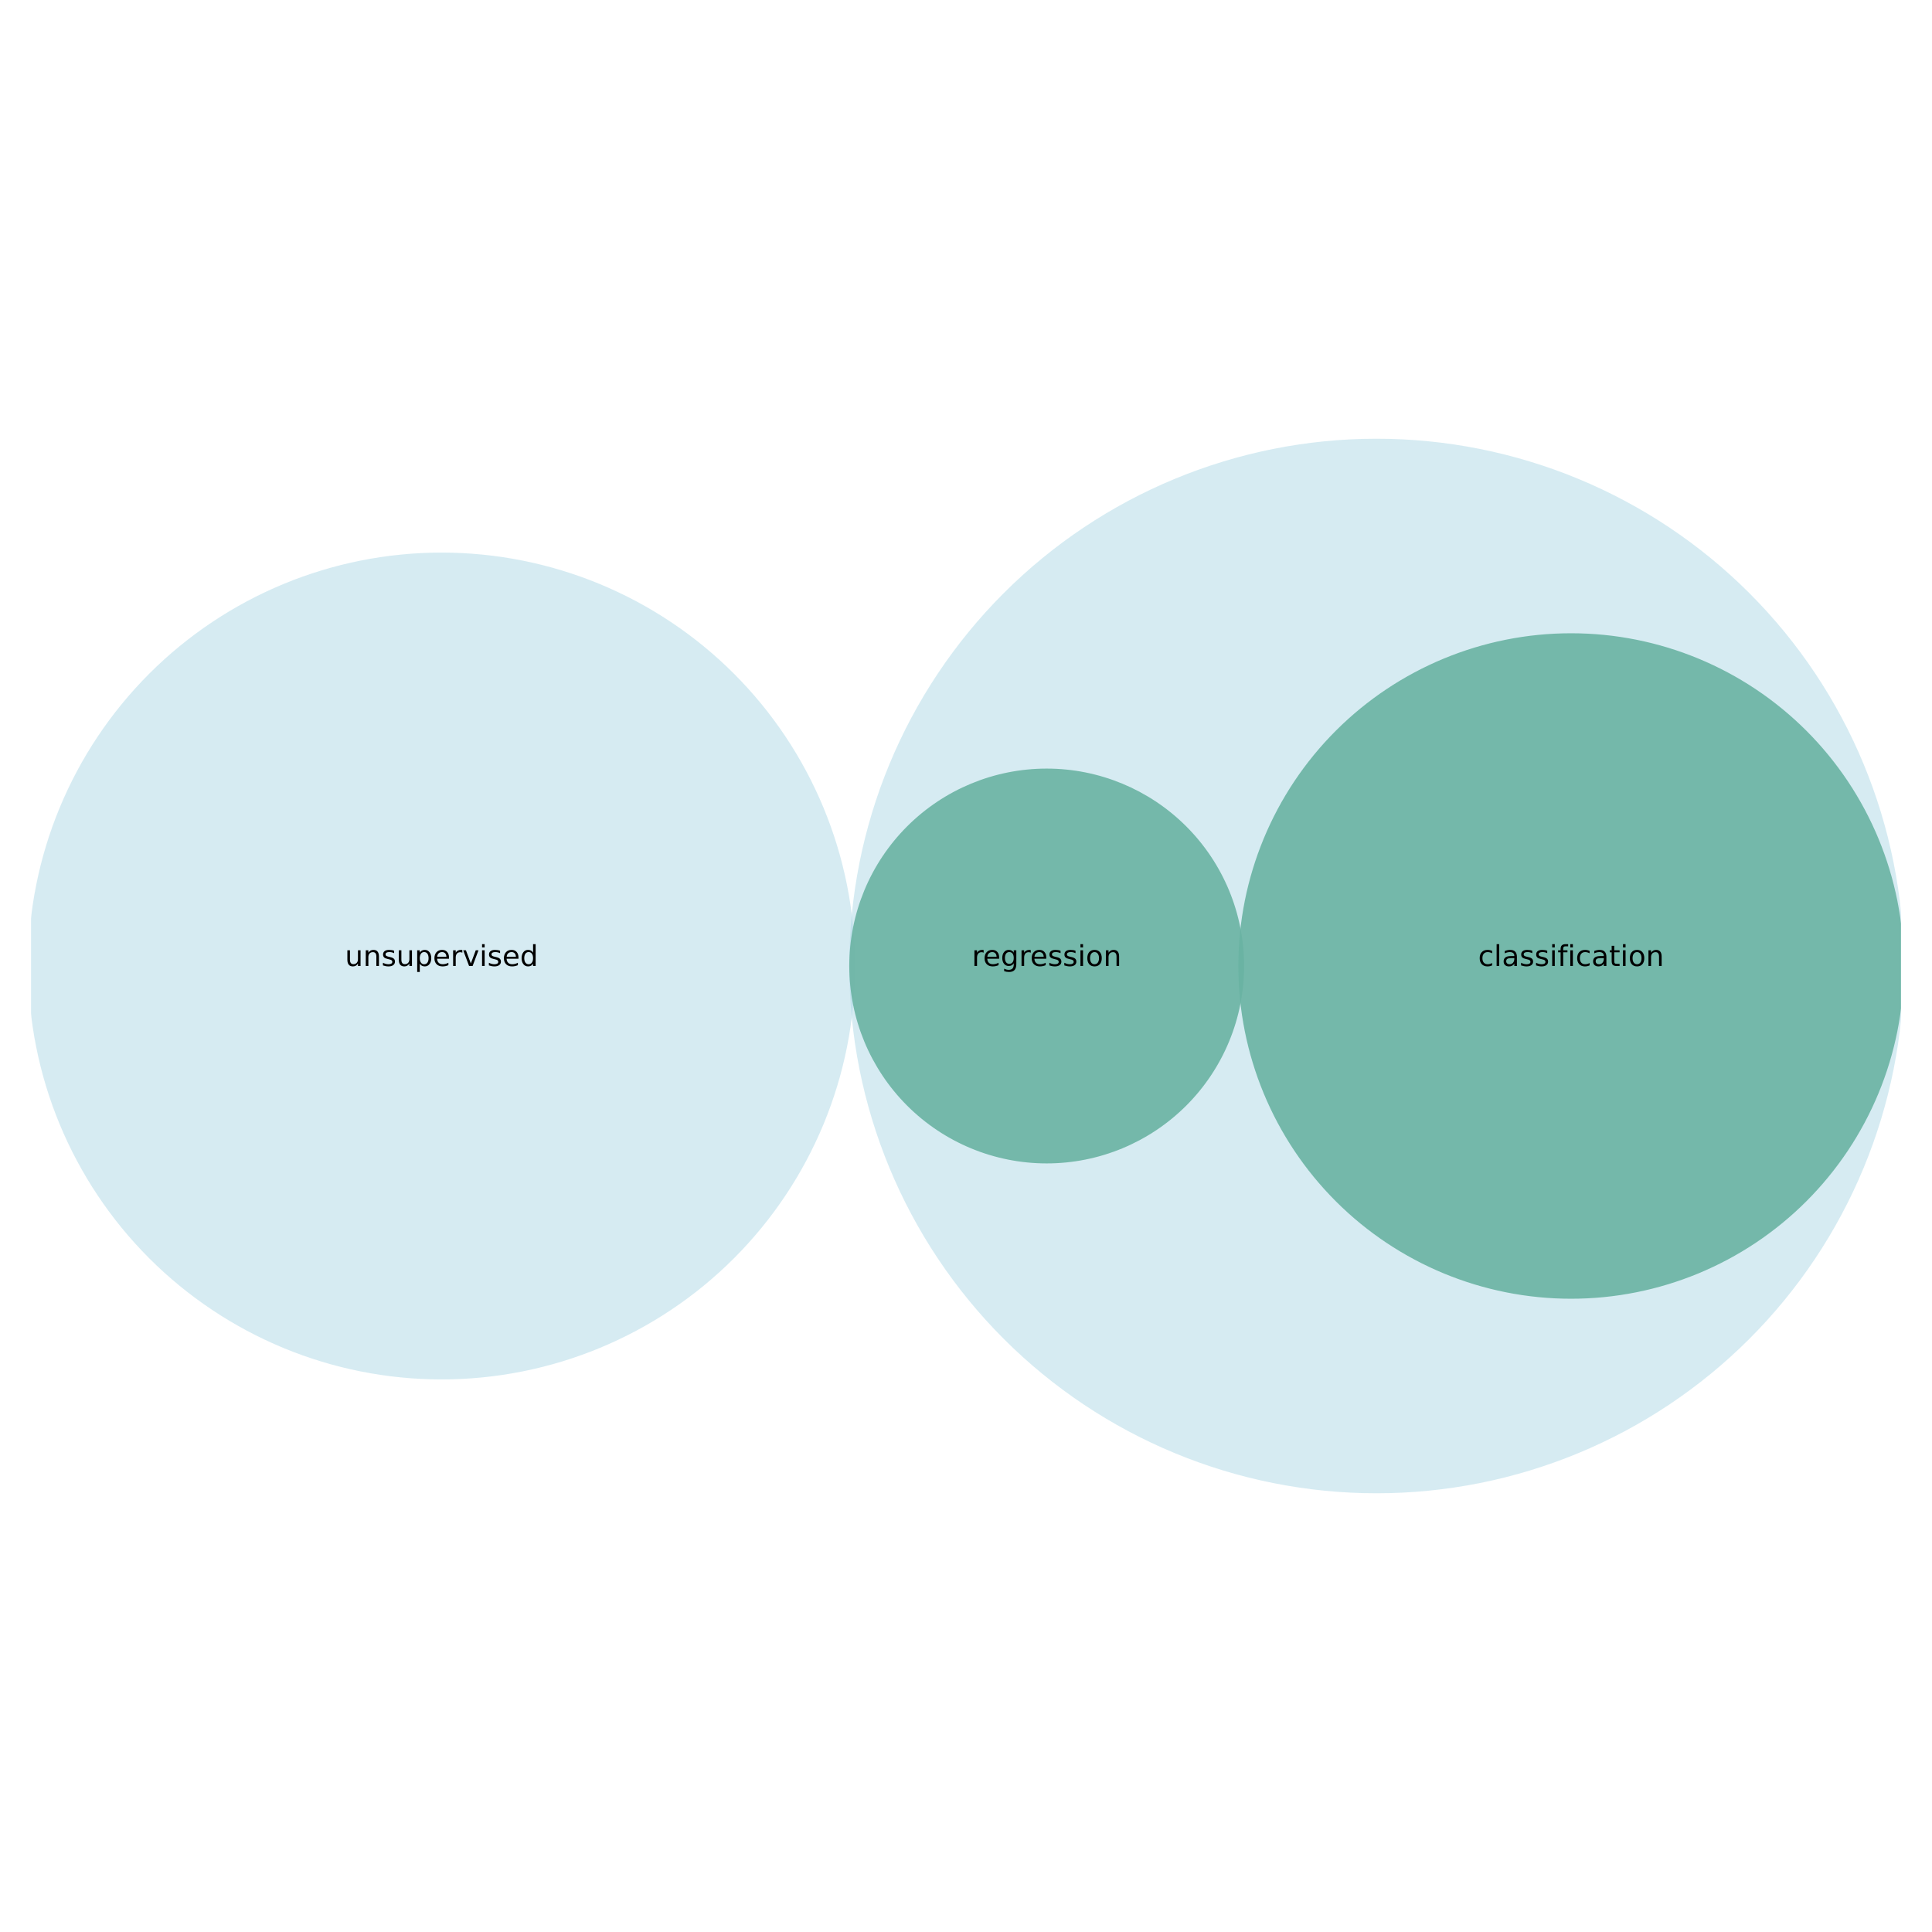
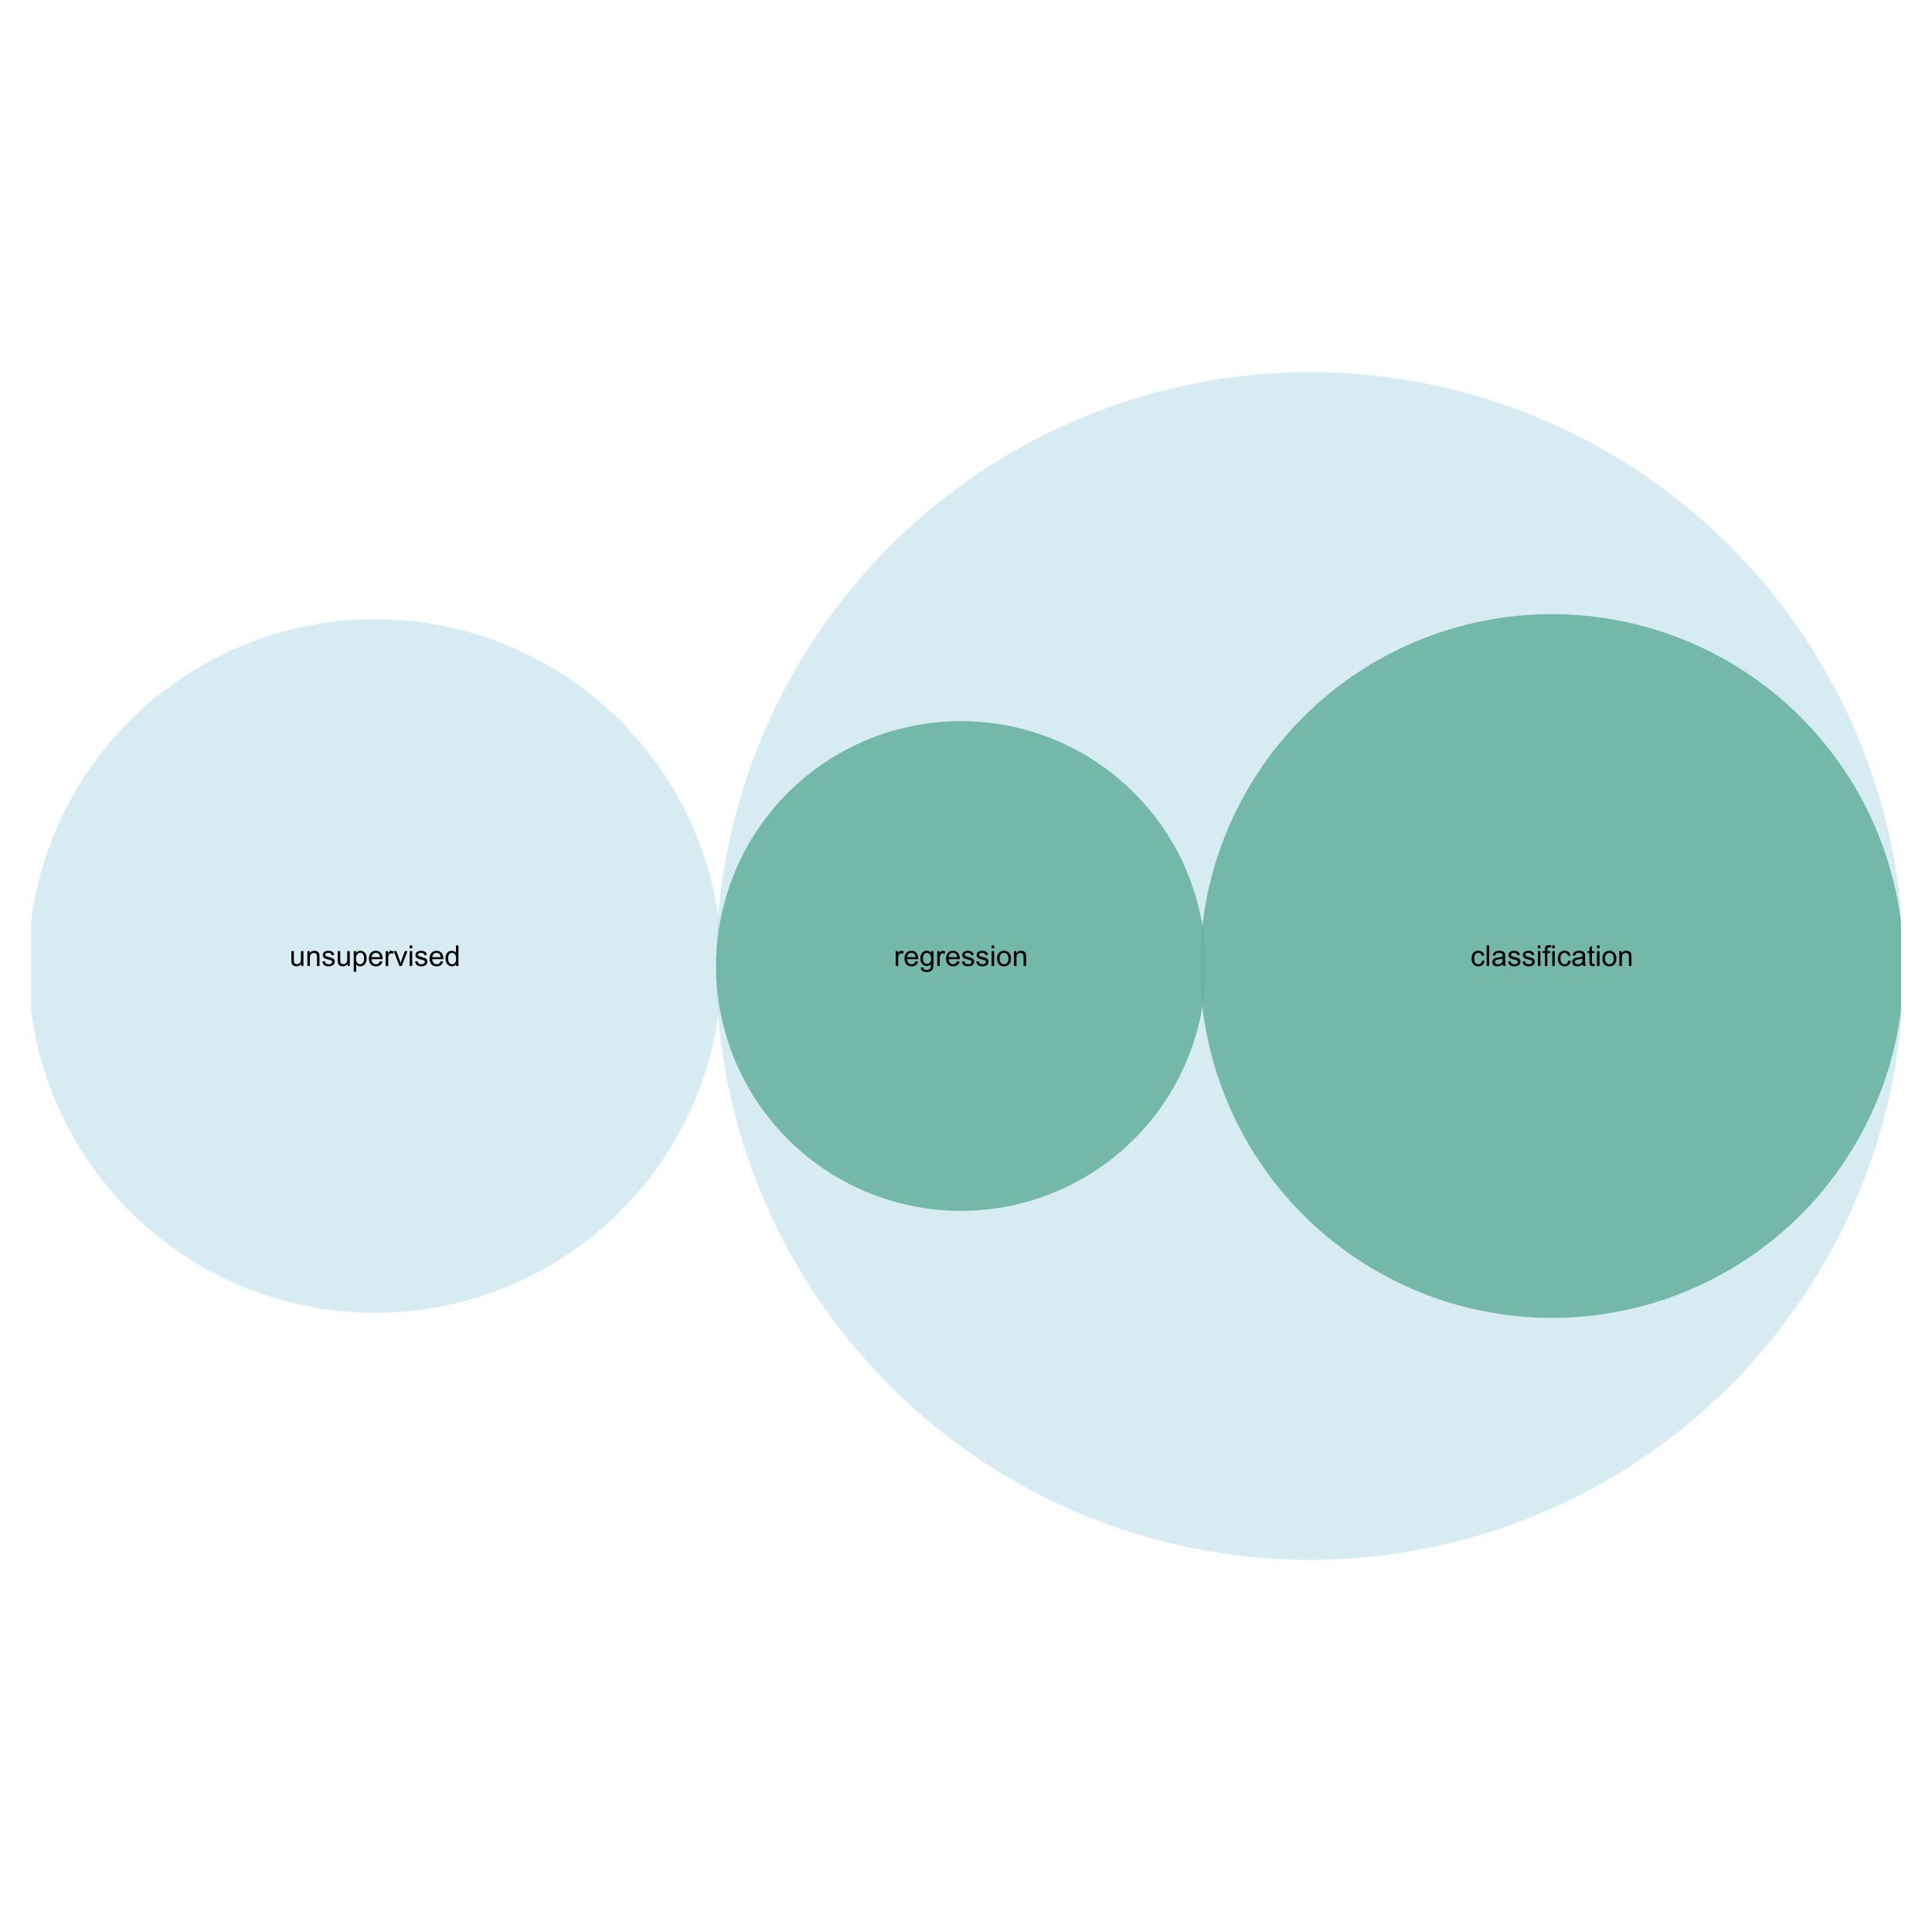
<svg xmlns="http://www.w3.org/2000/svg" xmlns:xlink="http://www.w3.org/1999/xlink" width="1008pt" height="1008pt" viewBox="0 0 1008 1008" version="1.1">
  <defs>
    <style type="text/css">*{stroke-linejoin: round; stroke-linecap: butt}</style>
  </defs>
  <g id="figure_1">
    <g id="patch_1">
      <path d="M 0 1008  L 1008 1008  L 1008 0  L 0 0  z " style="fill: #ffffff" />
    </g>
    <g id="axes_1">
      <g id="patch_2">
-         <path d="M 230.398 718.198  C 287.204 718.198 341.691 695.629 381.859 655.461  C 422.027 615.293 444.596 560.806 444.596 504  C 444.596 447.194 422.027 392.707 381.859 352.539  C 341.691 312.371 287.204 289.802 230.398 289.802  C 173.592 289.802 119.105 312.371 78.937 352.539  C 38.769 392.707 16.2 447.194 16.2 504  C 16.2 560.806 38.769 615.293 78.937 655.461  C 119.105 695.629 173.592 718.198 230.398 718.198  z " clip-path="url(#pd067e2dd91)" style="fill: #add8e6; opacity: 0.5; stroke: #add8e6; stroke-width: 3; stroke-linejoin: miter" />
+         <path d="M 195.654 683.454  C 243.245 683.454 288.894 664.545 322.547 630.893  C 356.199 597.241 375.107 551.592 375.107 504  C 375.107 456.408 356.199 410.759 322.547 377.107  C 288.894 343.455 243.245 324.546 195.654 324.546  C 148.062 324.546 102.413 343.455 68.761 377.107  C 35.108 410.759 16.2 456.408 16.2 504  C 16.2 551.592 35.108 597.241 68.761 630.893  C 102.413 664.545 148.062 683.454 195.654 683.454  z " clip-path="url(#p7acbbc7ef6)" style="fill: #add8e6; opacity: 0.5; stroke: #add8e6; stroke-width: 3; stroke-linejoin: miter" />
      </g>
      <g id="patch_3">
-         <path d="M 718.198 777.602  C 790.758 777.602 860.356 748.774 911.664 697.466  C 962.972 646.158 991.8 576.56 991.8 504  C 991.8 431.44 962.972 361.842 911.664 310.534  C 860.356 259.226 790.758 230.398 718.198 230.398  C 645.638 230.398 576.04 259.226 524.732 310.534  C 473.424 361.842 444.596 431.44 444.596 504  C 444.596 576.56 473.424 646.158 524.732 697.466  C 576.04 748.774 645.638 777.602 718.198 777.602  z " clip-path="url(#pd067e2dd91)" style="fill: #add8e6; opacity: 0.5; stroke: #add8e6; stroke-width: 3; stroke-linejoin: miter" />
+         <path d="M 683.454 812.346  C 765.228 812.346 843.664 779.857 901.487 722.034  C 959.311 664.211 991.8 585.774 991.8 504  C 991.8 422.226 959.311 343.789 901.487 285.966  C 843.664 228.143 765.228 195.654 683.454 195.654  C 601.679 195.654 523.243 228.143 465.42 285.966  C 407.597 343.789 375.107 422.226 375.107 504  C 375.107 585.774 407.597 664.211 465.42 722.034  C 523.243 779.857 601.679 812.346 683.454 812.346  z " clip-path="url(#p7acbbc7ef6)" style="fill: #add8e6; opacity: 0.5; stroke: #add8e6; stroke-width: 3; stroke-linejoin: miter" />
      </g>
      <g id="patch_4">
-         <path d="M 546.096 605.5  C 573.014 605.5 598.833 594.805 617.868 575.771  C 636.902 556.737 647.596 530.918 647.596 504  C 647.596 477.082 636.902 451.263 617.868 432.229  C 598.833 413.195 573.014 402.5 546.096 402.5  C 519.178 402.5 493.359 413.195 474.325 432.229  C 455.291 451.263 444.596 477.082 444.596 504  C 444.596 530.918 455.291 556.737 474.325 575.771  C 493.359 594.805 519.178 605.5 546.096 605.5  z " clip-path="url(#pd067e2dd91)" style="fill: #69b3a2; opacity: 0.9; stroke: #69b3a2; stroke-width: 3; stroke-linejoin: miter" />
+         <path d="M 501.364 630.257  C 534.848 630.257 566.964 616.953 590.641 593.277  C 614.317 569.6 627.621 537.484 627.621 504  C 627.621 470.516 614.317 438.4 590.641 414.723  C 566.964 391.047 534.848 377.743 501.364 377.743  C 467.88 377.743 435.764 391.047 412.087 414.723  C 388.411 438.4 375.107 470.516 375.107 504  C 375.107 537.484 388.411 569.6 412.087 593.277  C 435.764 616.953 467.88 630.257 501.364 630.257  z " clip-path="url(#p7acbbc7ef6)" style="fill: #69b3a2; opacity: 0.9; stroke: #69b3a2; stroke-width: 3; stroke-linejoin: miter" />
      </g>
      <g id="patch_5">
-         <path d="M 819.698 676.102  C 865.34 676.102 909.119 657.968 941.393 625.694  C 973.666 593.421 991.8 549.642 991.8 504  C 991.8 458.358 973.666 414.579 941.393 382.306  C 909.119 350.032 865.34 331.898 819.698 331.898  C 774.056 331.898 730.277 350.032 698.004 382.306  C 665.73 414.579 647.596 458.358 647.596 504  C 647.596 549.642 665.73 593.421 698.004 625.694  C 730.277 657.968 774.056 676.102 819.698 676.102  z " clip-path="url(#pd067e2dd91)" style="fill: #69b3a2; opacity: 0.9; stroke: #69b3a2; stroke-width: 3; stroke-linejoin: miter" />
+         <path d="M 809.71 686.09  C 858.001 686.09 904.32 666.904 938.467 632.757  C 972.614 598.61 991.8 552.291 991.8 504  C 991.8 455.709 972.614 409.39 938.467 375.243  C 904.32 341.096 858.001 321.91 809.71 321.91  C 761.419 321.91 715.1 341.096 680.953 375.243  C 646.807 409.39 627.621 455.709 627.621 504  C 627.621 552.291 646.807 598.61 680.953 632.757  C 715.1 666.904 761.419 686.09 809.71 686.09  z " clip-path="url(#p7acbbc7ef6)" style="fill: #69b3a2; opacity: 0.9; stroke: #69b3a2; stroke-width: 3; stroke-linejoin: miter" />
      </g>
      <g id="text_1">
-         <g transform="translate(179.9663 504) scale(0.15 -0.15)">
+         <g transform="translate(151.0451 504) scale(0.15 -0.15)">
          <defs>
-             <path id="DejaVuSans-75" d="M 544 1381  L 544 3500  L 1119 3500  L 1119 1403  Q 1119 906 1312 657  Q 1506 409 1894 409  Q 2359 409 2629 706  Q 2900 1003 2900 1516  L 2900 3500  L 3475 3500  L 3475 0  L 2900 0  L 2900 538  Q 2691 219 2414 64  Q 2138 -91 1772 -91  Q 1169 -91 856 284  Q 544 659 544 1381  z M 1991 3584  L 1991 3584  z " transform="scale(0.015625)" />
-             <path id="DejaVuSans-6e" d="M 3513 2113  L 3513 0  L 2938 0  L 2938 2094  Q 2938 2591 2744 2837  Q 2550 3084 2163 3084  Q 1697 3084 1428 2787  Q 1159 2491 1159 1978  L 1159 0  L 581 0  L 581 3500  L 1159 3500  L 1159 2956  Q 1366 3272 1645 3428  Q 1925 3584 2291 3584  Q 2894 3584 3203 3211  Q 3513 2838 3513 2113  z " transform="scale(0.015625)" />
-             <path id="DejaVuSans-73" d="M 2834 3397  L 2834 2853  Q 2591 2978 2328 3040  Q 2066 3103 1784 3103  Q 1356 3103 1142 2972  Q 928 2841 928 2578  Q 928 2378 1081 2264  Q 1234 2150 1697 2047  L 1894 2003  Q 2506 1872 2764 1633  Q 3022 1394 3022 966  Q 3022 478 2636 193  Q 2250 -91 1575 -91  Q 1294 -91 989 -36  Q 684 19 347 128  L 347 722  Q 666 556 975 473  Q 1284 391 1588 391  Q 1994 391 2212 530  Q 2431 669 2431 922  Q 2431 1156 2273 1281  Q 2116 1406 1581 1522  L 1381 1569  Q 847 1681 609 1914  Q 372 2147 372 2553  Q 372 3047 722 3315  Q 1072 3584 1716 3584  Q 2034 3584 2315 3537  Q 2597 3491 2834 3397  z " transform="scale(0.015625)" />
-             <path id="DejaVuSans-70" d="M 1159 525  L 1159 -1331  L 581 -1331  L 581 3500  L 1159 3500  L 1159 2969  Q 1341 3281 1617 3432  Q 1894 3584 2278 3584  Q 2916 3584 3314 3078  Q 3713 2572 3713 1747  Q 3713 922 3314 415  Q 2916 -91 2278 -91  Q 1894 -91 1617 61  Q 1341 213 1159 525  z M 3116 1747  Q 3116 2381 2855 2742  Q 2594 3103 2138 3103  Q 1681 3103 1420 2742  Q 1159 2381 1159 1747  Q 1159 1113 1420 752  Q 1681 391 2138 391  Q 2594 391 2855 752  Q 3116 1113 3116 1747  z " transform="scale(0.015625)" />
-             <path id="DejaVuSans-65" d="M 3597 1894  L 3597 1613  L 953 1613  Q 991 1019 1311 708  Q 1631 397 2203 397  Q 2534 397 2845 478  Q 3156 559 3463 722  L 3463 178  Q 3153 47 2828 -22  Q 2503 -91 2169 -91  Q 1331 -91 842 396  Q 353 884 353 1716  Q 353 2575 817 3079  Q 1281 3584 2069 3584  Q 2775 3584 3186 3129  Q 3597 2675 3597 1894  z M 3022 2063  Q 3016 2534 2758 2815  Q 2500 3097 2075 3097  Q 1594 3097 1305 2825  Q 1016 2553 972 2059  L 3022 2063  z " transform="scale(0.015625)" />
-             <path id="DejaVuSans-72" d="M 2631 2963  Q 2534 3019 2420 3045  Q 2306 3072 2169 3072  Q 1681 3072 1420 2755  Q 1159 2438 1159 1844  L 1159 0  L 581 0  L 581 3500  L 1159 3500  L 1159 2956  Q 1341 3275 1631 3429  Q 1922 3584 2338 3584  Q 2397 3584 2469 3576  Q 2541 3569 2628 3553  L 2631 2963  z " transform="scale(0.015625)" />
-             <path id="DejaVuSans-76" d="M 191 3500  L 800 3500  L 1894 563  L 2988 3500  L 3597 3500  L 2284 0  L 1503 0  L 191 3500  z " transform="scale(0.015625)" />
-             <path id="DejaVuSans-69" d="M 603 3500  L 1178 3500  L 1178 0  L 603 0  L 603 3500  z M 603 4863  L 1178 4863  L 1178 4134  L 603 4134  L 603 4863  z " transform="scale(0.015625)" />
-             <path id="DejaVuSans-64" d="M 2906 2969  L 2906 4863  L 3481 4863  L 3481 0  L 2906 0  L 2906 525  Q 2725 213 2448 61  Q 2172 -91 1784 -91  Q 1150 -91 751 415  Q 353 922 353 1747  Q 353 2572 751 3078  Q 1150 3584 1784 3584  Q 2172 3584 2448 3432  Q 2725 3281 2906 2969  z M 947 1747  Q 947 1113 1208 752  Q 1469 391 1925 391  Q 2381 391 2643 752  Q 2906 1113 2906 1747  Q 2906 2381 2643 2742  Q 2381 3103 1925 3103  Q 1469 3103 1208 2742  Q 947 2381 947 1747  z " transform="scale(0.015625)" />
+             <path id="ArialMT-75" d="M 2597 0  L 2597 488  Q 2209 -75 1544 -75  Q 1250 -75 995 37  Q 741 150 617 320  Q 494 491 444 738  Q 409 903 409 1263  L 409 3319  L 972 3319  L 972 1478  Q 972 1038 1006 884  Q 1059 663 1231 536  Q 1403 409 1656 409  Q 1909 409 2131 539  Q 2353 669 2445 892  Q 2538 1116 2538 1541  L 2538 3319  L 3100 3319  L 3100 0  L 2597 0  z " transform="scale(0.015625)" />
+             <path id="ArialMT-6e" d="M 422 0  L 422 3319  L 928 3319  L 928 2847  Q 1294 3394 1984 3394  Q 2284 3394 2536 3286  Q 2788 3178 2913 3003  Q 3038 2828 3088 2588  Q 3119 2431 3119 2041  L 3119 0  L 2556 0  L 2556 2019  Q 2556 2363 2490 2533  Q 2425 2703 2258 2804  Q 2091 2906 1866 2906  Q 1506 2906 1245 2678  Q 984 2450 984 1813  L 984 0  L 422 0  z " transform="scale(0.015625)" />
+             <path id="ArialMT-73" d="M 197 991  L 753 1078  Q 800 744 1014 566  Q 1228 388 1613 388  Q 2000 388 2187 545  Q 2375 703 2375 916  Q 2375 1106 2209 1216  Q 2094 1291 1634 1406  Q 1016 1563 777 1677  Q 538 1791 414 1992  Q 291 2194 291 2438  Q 291 2659 392 2848  Q 494 3038 669 3163  Q 800 3259 1026 3326  Q 1253 3394 1513 3394  Q 1903 3394 2198 3281  Q 2494 3169 2634 2976  Q 2775 2784 2828 2463  L 2278 2388  Q 2241 2644 2061 2787  Q 1881 2931 1553 2931  Q 1166 2931 1000 2803  Q 834 2675 834 2503  Q 834 2394 903 2306  Q 972 2216 1119 2156  Q 1203 2125 1616 2013  Q 2213 1853 2448 1751  Q 2684 1650 2818 1456  Q 2953 1263 2953 975  Q 2953 694 2789 445  Q 2625 197 2315 61  Q 2006 -75 1616 -75  Q 969 -75 630 194  Q 291 463 197 991  z " transform="scale(0.015625)" />
+             <path id="ArialMT-70" d="M 422 -1272  L 422 3319  L 934 3319  L 934 2888  Q 1116 3141 1344 3267  Q 1572 3394 1897 3394  Q 2322 3394 2647 3175  Q 2972 2956 3137 2557  Q 3303 2159 3303 1684  Q 3303 1175 3120 767  Q 2938 359 2589 142  Q 2241 -75 1856 -75  Q 1575 -75 1351 44  Q 1128 163 984 344  L 984 -1272  L 422 -1272  z M 931 1641  Q 931 1000 1190 694  Q 1450 388 1819 388  Q 2194 388 2461 705  Q 2728 1022 2728 1688  Q 2728 2322 2467 2637  Q 2206 2953 1844 2953  Q 1484 2953 1207 2617  Q 931 2281 931 1641  z " transform="scale(0.015625)" />
+             <path id="ArialMT-65" d="M 2694 1069  L 3275 997  Q 3138 488 2766 206  Q 2394 -75 1816 -75  Q 1088 -75 661 373  Q 234 822 234 1631  Q 234 2469 665 2931  Q 1097 3394 1784 3394  Q 2450 3394 2872 2941  Q 3294 2488 3294 1666  Q 3294 1616 3291 1516  L 816 1516  Q 847 969 1125 678  Q 1403 388 1819 388  Q 2128 388 2347 550  Q 2566 713 2694 1069  z M 847 1978  L 2700 1978  Q 2663 2397 2488 2606  Q 2219 2931 1791 2931  Q 1403 2931 1139 2672  Q 875 2413 847 1978  z " transform="scale(0.015625)" />
+             <path id="ArialMT-72" d="M 416 0  L 416 3319  L 922 3319  L 922 2816  Q 1116 3169 1280 3281  Q 1444 3394 1641 3394  Q 1925 3394 2219 3213  L 2025 2691  Q 1819 2813 1613 2813  Q 1428 2813 1281 2702  Q 1134 2591 1072 2394  Q 978 2094 978 1738  L 978 0  L 416 0  z " transform="scale(0.015625)" />
+             <path id="ArialMT-76" d="M 1344 0  L 81 3319  L 675 3319  L 1388 1331  Q 1503 1009 1600 663  Q 1675 925 1809 1294  L 2547 3319  L 3125 3319  L 1869 0  L 1344 0  z " transform="scale(0.015625)" />
+             <path id="ArialMT-69" d="M 425 3934  L 425 4581  L 988 4581  L 988 3934  L 425 3934  z M 425 0  L 425 3319  L 988 3319  L 988 0  L 425 0  z " transform="scale(0.015625)" />
+             <path id="ArialMT-64" d="M 2575 0  L 2575 419  Q 2259 -75 1647 -75  Q 1250 -75 917 144  Q 584 363 401 755  Q 219 1147 219 1656  Q 219 2153 384 2558  Q 550 2963 881 3178  Q 1213 3394 1622 3394  Q 1922 3394 2156 3267  Q 2391 3141 2538 2938  L 2538 4581  L 3097 4581  L 3097 0  L 2575 0  z M 797 1656  Q 797 1019 1065 703  Q 1334 388 1700 388  Q 2069 388 2326 689  Q 2584 991 2584 1609  Q 2584 2291 2321 2609  Q 2059 2928 1675 2928  Q 1300 2928 1048 2622  Q 797 2316 797 1656  z " transform="scale(0.015625)" />
          </defs>
-           <use xlink:href="#DejaVuSans-75" />
-           <use xlink:href="#DejaVuSans-6e" x="63.379" />
-           <use xlink:href="#DejaVuSans-73" x="126.758" />
-           <use xlink:href="#DejaVuSans-75" x="178.857" />
-           <use xlink:href="#DejaVuSans-70" x="242.236" />
-           <use xlink:href="#DejaVuSans-65" x="305.713" />
-           <use xlink:href="#DejaVuSans-72" x="367.236" />
-           <use xlink:href="#DejaVuSans-76" x="408.35" />
-           <use xlink:href="#DejaVuSans-69" x="467.529" />
-           <use xlink:href="#DejaVuSans-73" x="495.312" />
-           <use xlink:href="#DejaVuSans-65" x="547.412" />
-           <use xlink:href="#DejaVuSans-64" x="608.936" />
+           <use xlink:href="#ArialMT-75" />
+           <use xlink:href="#ArialMT-6e" x="55.615" />
+           <use xlink:href="#ArialMT-73" x="111.23" />
+           <use xlink:href="#ArialMT-75" x="161.23" />
+           <use xlink:href="#ArialMT-70" x="216.846" />
+           <use xlink:href="#ArialMT-65" x="272.461" />
+           <use xlink:href="#ArialMT-72" x="328.076" />
+           <use xlink:href="#ArialMT-76" x="361.377" />
+           <use xlink:href="#ArialMT-69" x="411.377" />
+           <use xlink:href="#ArialMT-73" x="433.594" />
+           <use xlink:href="#ArialMT-65" x="483.594" />
+           <use xlink:href="#ArialMT-64" x="539.209" />
        </g>
      </g>
      <g id="text_2">
-         <g transform="translate(507.0363 504) scale(0.15 -0.15)">
+         <g transform="translate(466.3495 504) scale(0.15 -0.15)">
          <defs>
-             <path id="DejaVuSans-67" d="M 2906 1791  Q 2906 2416 2648 2759  Q 2391 3103 1925 3103  Q 1463 3103 1205 2759  Q 947 2416 947 1791  Q 947 1169 1205 825  Q 1463 481 1925 481  Q 2391 481 2648 825  Q 2906 1169 2906 1791  z M 3481 434  Q 3481 -459 3084 -895  Q 2688 -1331 1869 -1331  Q 1566 -1331 1297 -1286  Q 1028 -1241 775 -1147  L 775 -588  Q 1028 -725 1275 -790  Q 1522 -856 1778 -856  Q 2344 -856 2625 -561  Q 2906 -266 2906 331  L 2906 616  Q 2728 306 2450 153  Q 2172 0 1784 0  Q 1141 0 747 490  Q 353 981 353 1791  Q 353 2603 747 3093  Q 1141 3584 1784 3584  Q 2172 3584 2450 3431  Q 2728 3278 2906 2969  L 2906 3500  L 3481 3500  L 3481 434  z " transform="scale(0.015625)" />
-             <path id="DejaVuSans-6f" d="M 1959 3097  Q 1497 3097 1228 2736  Q 959 2375 959 1747  Q 959 1119 1226 758  Q 1494 397 1959 397  Q 2419 397 2687 759  Q 2956 1122 2956 1747  Q 2956 2369 2687 2733  Q 2419 3097 1959 3097  z M 1959 3584  Q 2709 3584 3137 3096  Q 3566 2609 3566 1747  Q 3566 888 3137 398  Q 2709 -91 1959 -91  Q 1206 -91 779 398  Q 353 888 353 1747  Q 353 2609 779 3096  Q 1206 3584 1959 3584  z " transform="scale(0.015625)" />
+             <path id="ArialMT-67" d="M 319 -275  L 866 -356  Q 900 -609 1056 -725  Q 1266 -881 1628 -881  Q 2019 -881 2231 -725  Q 2444 -569 2519 -288  Q 2563 -116 2559 434  Q 2191 0 1641 0  Q 956 0 581 494  Q 206 988 206 1678  Q 206 2153 378 2554  Q 550 2956 876 3175  Q 1203 3394 1644 3394  Q 2231 3394 2613 2919  L 2613 3319  L 3131 3319  L 3131 450  Q 3131 -325 2973 -648  Q 2816 -972 2473 -1159  Q 2131 -1347 1631 -1347  Q 1038 -1347 672 -1080  Q 306 -813 319 -275  z M 784 1719  Q 784 1066 1043 766  Q 1303 466 1694 466  Q 2081 466 2343 764  Q 2606 1063 2606 1700  Q 2606 2309 2336 2618  Q 2066 2928 1684 2928  Q 1309 2928 1046 2623  Q 784 2319 784 1719  z " transform="scale(0.015625)" />
+             <path id="ArialMT-6f" d="M 213 1659  Q 213 2581 725 3025  Q 1153 3394 1769 3394  Q 2453 3394 2887 2945  Q 3322 2497 3322 1706  Q 3322 1066 3130 698  Q 2938 331 2570 128  Q 2203 -75 1769 -75  Q 1072 -75 642 372  Q 213 819 213 1659  z M 791 1659  Q 791 1022 1069 705  Q 1347 388 1769 388  Q 2188 388 2466 706  Q 2744 1025 2744 1678  Q 2744 2294 2464 2611  Q 2184 2928 1769 2928  Q 1347 2928 1069 2612  Q 791 2297 791 1659  z " transform="scale(0.015625)" />
          </defs>
-           <use xlink:href="#DejaVuSans-72" />
-           <use xlink:href="#DejaVuSans-65" x="38.863" />
-           <use xlink:href="#DejaVuSans-67" x="100.387" />
-           <use xlink:href="#DejaVuSans-72" x="163.863" />
-           <use xlink:href="#DejaVuSans-65" x="202.727" />
-           <use xlink:href="#DejaVuSans-73" x="264.25" />
-           <use xlink:href="#DejaVuSans-73" x="316.35" />
-           <use xlink:href="#DejaVuSans-69" x="368.449" />
-           <use xlink:href="#DejaVuSans-6f" x="396.232" />
-           <use xlink:href="#DejaVuSans-6e" x="457.414" />
+           <use xlink:href="#ArialMT-72" />
+           <use xlink:href="#ArialMT-65" x="33.301" />
+           <use xlink:href="#ArialMT-67" x="88.916" />
+           <use xlink:href="#ArialMT-72" x="144.531" />
+           <use xlink:href="#ArialMT-65" x="177.832" />
+           <use xlink:href="#ArialMT-73" x="233.447" />
+           <use xlink:href="#ArialMT-73" x="283.447" />
+           <use xlink:href="#ArialMT-69" x="333.447" />
+           <use xlink:href="#ArialMT-6f" x="355.664" />
+           <use xlink:href="#ArialMT-6e" x="411.279" />
        </g>
      </g>
      <g id="text_3">
-         <g transform="translate(771.1872 504) scale(0.15 -0.15)">
+         <g transform="translate(767.1946 504) scale(0.15 -0.15)">
          <defs>
-             <path id="DejaVuSans-63" d="M 3122 3366  L 3122 2828  Q 2878 2963 2633 3030  Q 2388 3097 2138 3097  Q 1578 3097 1268 2742  Q 959 2388 959 1747  Q 959 1106 1268 751  Q 1578 397 2138 397  Q 2388 397 2633 464  Q 2878 531 3122 666  L 3122 134  Q 2881 22 2623 -34  Q 2366 -91 2075 -91  Q 1284 -91 818 406  Q 353 903 353 1747  Q 353 2603 823 3093  Q 1294 3584 2113 3584  Q 2378 3584 2631 3529  Q 2884 3475 3122 3366  z " transform="scale(0.015625)" />
-             <path id="DejaVuSans-6c" d="M 603 4863  L 1178 4863  L 1178 0  L 603 0  L 603 4863  z " transform="scale(0.015625)" />
-             <path id="DejaVuSans-61" d="M 2194 1759  Q 1497 1759 1228 1600  Q 959 1441 959 1056  Q 959 750 1161 570  Q 1363 391 1709 391  Q 2188 391 2477 730  Q 2766 1069 2766 1631  L 2766 1759  L 2194 1759  z M 3341 1997  L 3341 0  L 2766 0  L 2766 531  Q 2569 213 2275 61  Q 1981 -91 1556 -91  Q 1019 -91 701 211  Q 384 513 384 1019  Q 384 1609 779 1909  Q 1175 2209 1959 2209  L 2766 2209  L 2766 2266  Q 2766 2663 2505 2880  Q 2244 3097 1772 3097  Q 1472 3097 1187 3025  Q 903 2953 641 2809  L 641 3341  Q 956 3463 1253 3523  Q 1550 3584 1831 3584  Q 2591 3584 2966 3190  Q 3341 2797 3341 1997  z " transform="scale(0.015625)" />
-             <path id="DejaVuSans-66" d="M 2375 4863  L 2375 4384  L 1825 4384  Q 1516 4384 1395 4259  Q 1275 4134 1275 3809  L 1275 3500  L 2222 3500  L 2222 3053  L 1275 3053  L 1275 0  L 697 0  L 697 3053  L 147 3053  L 147 3500  L 697 3500  L 697 3744  Q 697 4328 969 4595  Q 1241 4863 1831 4863  L 2375 4863  z " transform="scale(0.015625)" />
-             <path id="DejaVuSans-74" d="M 1172 4494  L 1172 3500  L 2356 3500  L 2356 3053  L 1172 3053  L 1172 1153  Q 1172 725 1289 603  Q 1406 481 1766 481  L 2356 481  L 2356 0  L 1766 0  Q 1100 0 847 248  Q 594 497 594 1153  L 594 3053  L 172 3053  L 172 3500  L 594 3500  L 594 4494  L 1172 4494  z " transform="scale(0.015625)" />
+             <path id="ArialMT-63" d="M 2588 1216  L 3141 1144  Q 3050 572 2676 248  Q 2303 -75 1759 -75  Q 1078 -75 664 370  Q 250 816 250 1647  Q 250 2184 428 2587  Q 606 2991 970 3192  Q 1334 3394 1763 3394  Q 2303 3394 2647 3120  Q 2991 2847 3088 2344  L 2541 2259  Q 2463 2594 2264 2762  Q 2066 2931 1784 2931  Q 1359 2931 1093 2626  Q 828 2322 828 1663  Q 828 994 1084 691  Q 1341 388 1753 388  Q 2084 388 2306 591  Q 2528 794 2588 1216  z " transform="scale(0.015625)" />
+             <path id="ArialMT-6c" d="M 409 0  L 409 4581  L 972 4581  L 972 0  L 409 0  z " transform="scale(0.015625)" />
+             <path id="ArialMT-61" d="M 2588 409  Q 2275 144 1986 34  Q 1697 -75 1366 -75  Q 819 -75 525 192  Q 231 459 231 875  Q 231 1119 342 1320  Q 453 1522 633 1644  Q 813 1766 1038 1828  Q 1203 1872 1538 1913  Q 2219 1994 2541 2106  Q 2544 2222 2544 2253  Q 2544 2597 2384 2738  Q 2169 2928 1744 2928  Q 1347 2928 1158 2789  Q 969 2650 878 2297  L 328 2372  Q 403 2725 575 2942  Q 747 3159 1072 3276  Q 1397 3394 1825 3394  Q 2250 3394 2515 3294  Q 2781 3194 2906 3042  Q 3031 2891 3081 2659  Q 3109 2516 3109 2141  L 3109 1391  Q 3109 606 3145 398  Q 3181 191 3288 0  L 2700 0  Q 2613 175 2588 409  z M 2541 1666  Q 2234 1541 1622 1453  Q 1275 1403 1131 1340  Q 988 1278 909 1158  Q 831 1038 831 891  Q 831 666 1001 516  Q 1172 366 1500 366  Q 1825 366 2078 508  Q 2331 650 2450 897  Q 2541 1088 2541 1459  L 2541 1666  z " transform="scale(0.015625)" />
+             <path id="ArialMT-66" d="M 556 0  L 556 2881  L 59 2881  L 59 3319  L 556 3319  L 556 3672  Q 556 4006 616 4169  Q 697 4388 901 4523  Q 1106 4659 1475 4659  Q 1713 4659 2000 4603  L 1916 4113  Q 1741 4144 1584 4144  Q 1328 4144 1222 4034  Q 1116 3925 1116 3625  L 1116 3319  L 1763 3319  L 1763 2881  L 1116 2881  L 1116 0  L 556 0  z " transform="scale(0.015625)" />
+             <path id="ArialMT-74" d="M 1650 503  L 1731 6  Q 1494 -44 1306 -44  Q 1000 -44 831 53  Q 663 150 594 308  Q 525 466 525 972  L 525 2881  L 113 2881  L 113 3319  L 525 3319  L 525 4141  L 1084 4478  L 1084 3319  L 1650 3319  L 1650 2881  L 1084 2881  L 1084 941  Q 1084 700 1114 631  Q 1144 563 1211 522  Q 1278 481 1403 481  Q 1497 481 1650 503  z " transform="scale(0.015625)" />
          </defs>
-           <use xlink:href="#DejaVuSans-63" />
-           <use xlink:href="#DejaVuSans-6c" x="54.98" />
-           <use xlink:href="#DejaVuSans-61" x="82.764" />
-           <use xlink:href="#DejaVuSans-73" x="144.043" />
-           <use xlink:href="#DejaVuSans-73" x="196.143" />
-           <use xlink:href="#DejaVuSans-69" x="248.242" />
-           <use xlink:href="#DejaVuSans-66" x="276.025" />
-           <use xlink:href="#DejaVuSans-69" x="311.23" />
-           <use xlink:href="#DejaVuSans-63" x="339.014" />
-           <use xlink:href="#DejaVuSans-61" x="393.994" />
-           <use xlink:href="#DejaVuSans-74" x="455.273" />
-           <use xlink:href="#DejaVuSans-69" x="494.482" />
-           <use xlink:href="#DejaVuSans-6f" x="522.266" />
-           <use xlink:href="#DejaVuSans-6e" x="583.447" />
+           <use xlink:href="#ArialMT-63" />
+           <use xlink:href="#ArialMT-6c" x="50" />
+           <use xlink:href="#ArialMT-61" x="72.217" />
+           <use xlink:href="#ArialMT-73" x="127.832" />
+           <use xlink:href="#ArialMT-73" x="177.832" />
+           <use xlink:href="#ArialMT-69" x="227.832" />
+           <use xlink:href="#ArialMT-66" x="250.049" />
+           <use xlink:href="#ArialMT-69" x="277.832" />
+           <use xlink:href="#ArialMT-63" x="300.049" />
+           <use xlink:href="#ArialMT-61" x="350.049" />
+           <use xlink:href="#ArialMT-74" x="405.664" />
+           <use xlink:href="#ArialMT-69" x="433.447" />
+           <use xlink:href="#ArialMT-6f" x="455.664" />
+           <use xlink:href="#ArialMT-6e" x="511.279" />
        </g>
      </g>
    </g>
  </g>
  <defs>
-     <clipPath id="pd067e2dd91">
+     <clipPath id="p7acbbc7ef6">
      <rect x="16.2" y="16.2" width="975.6" height="975.6" />
    </clipPath>
  </defs>
</svg>
